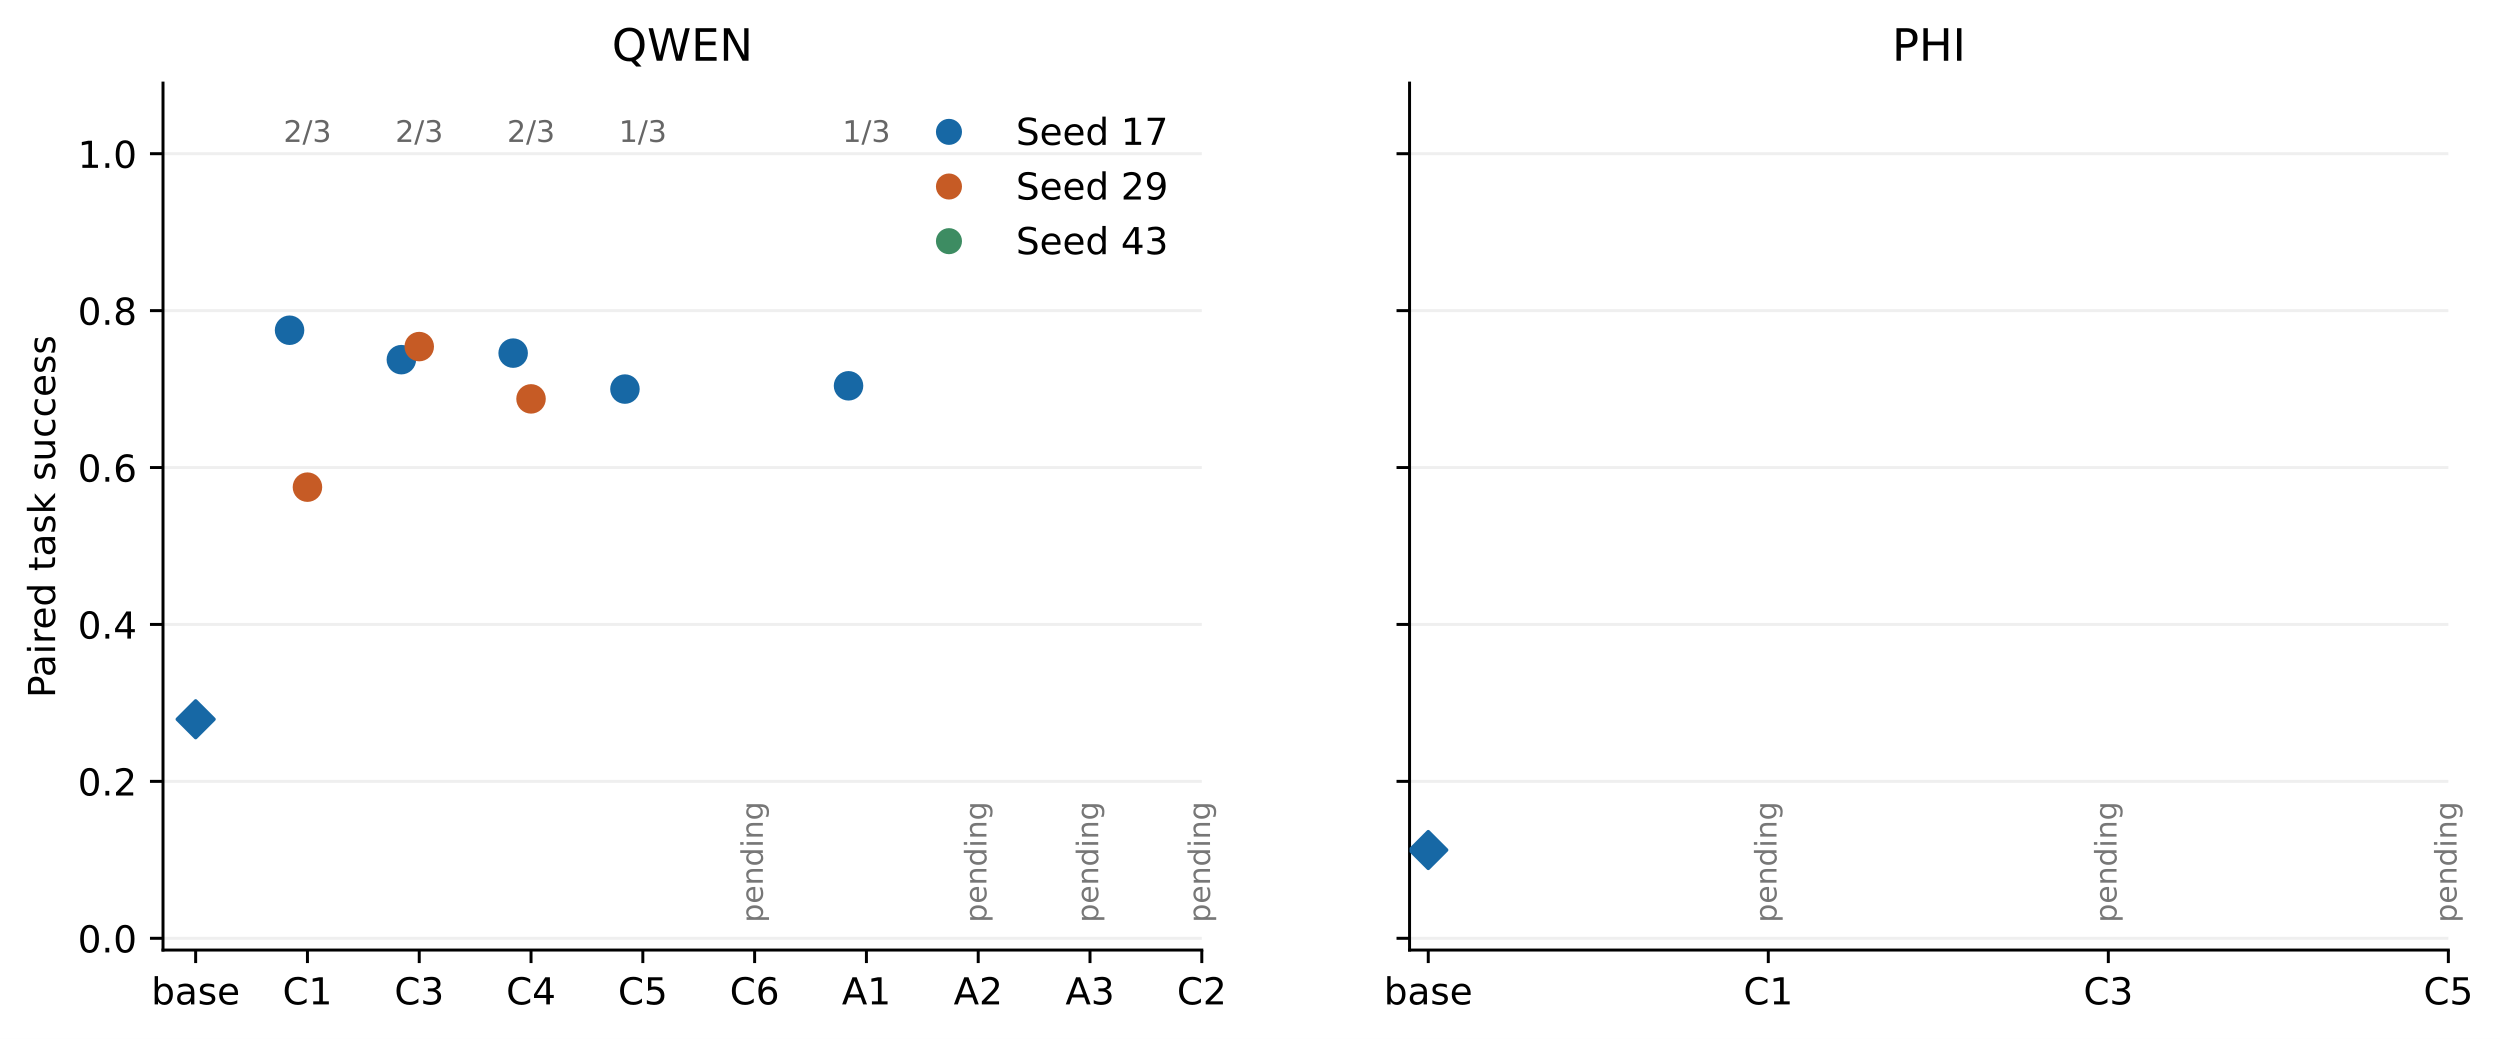
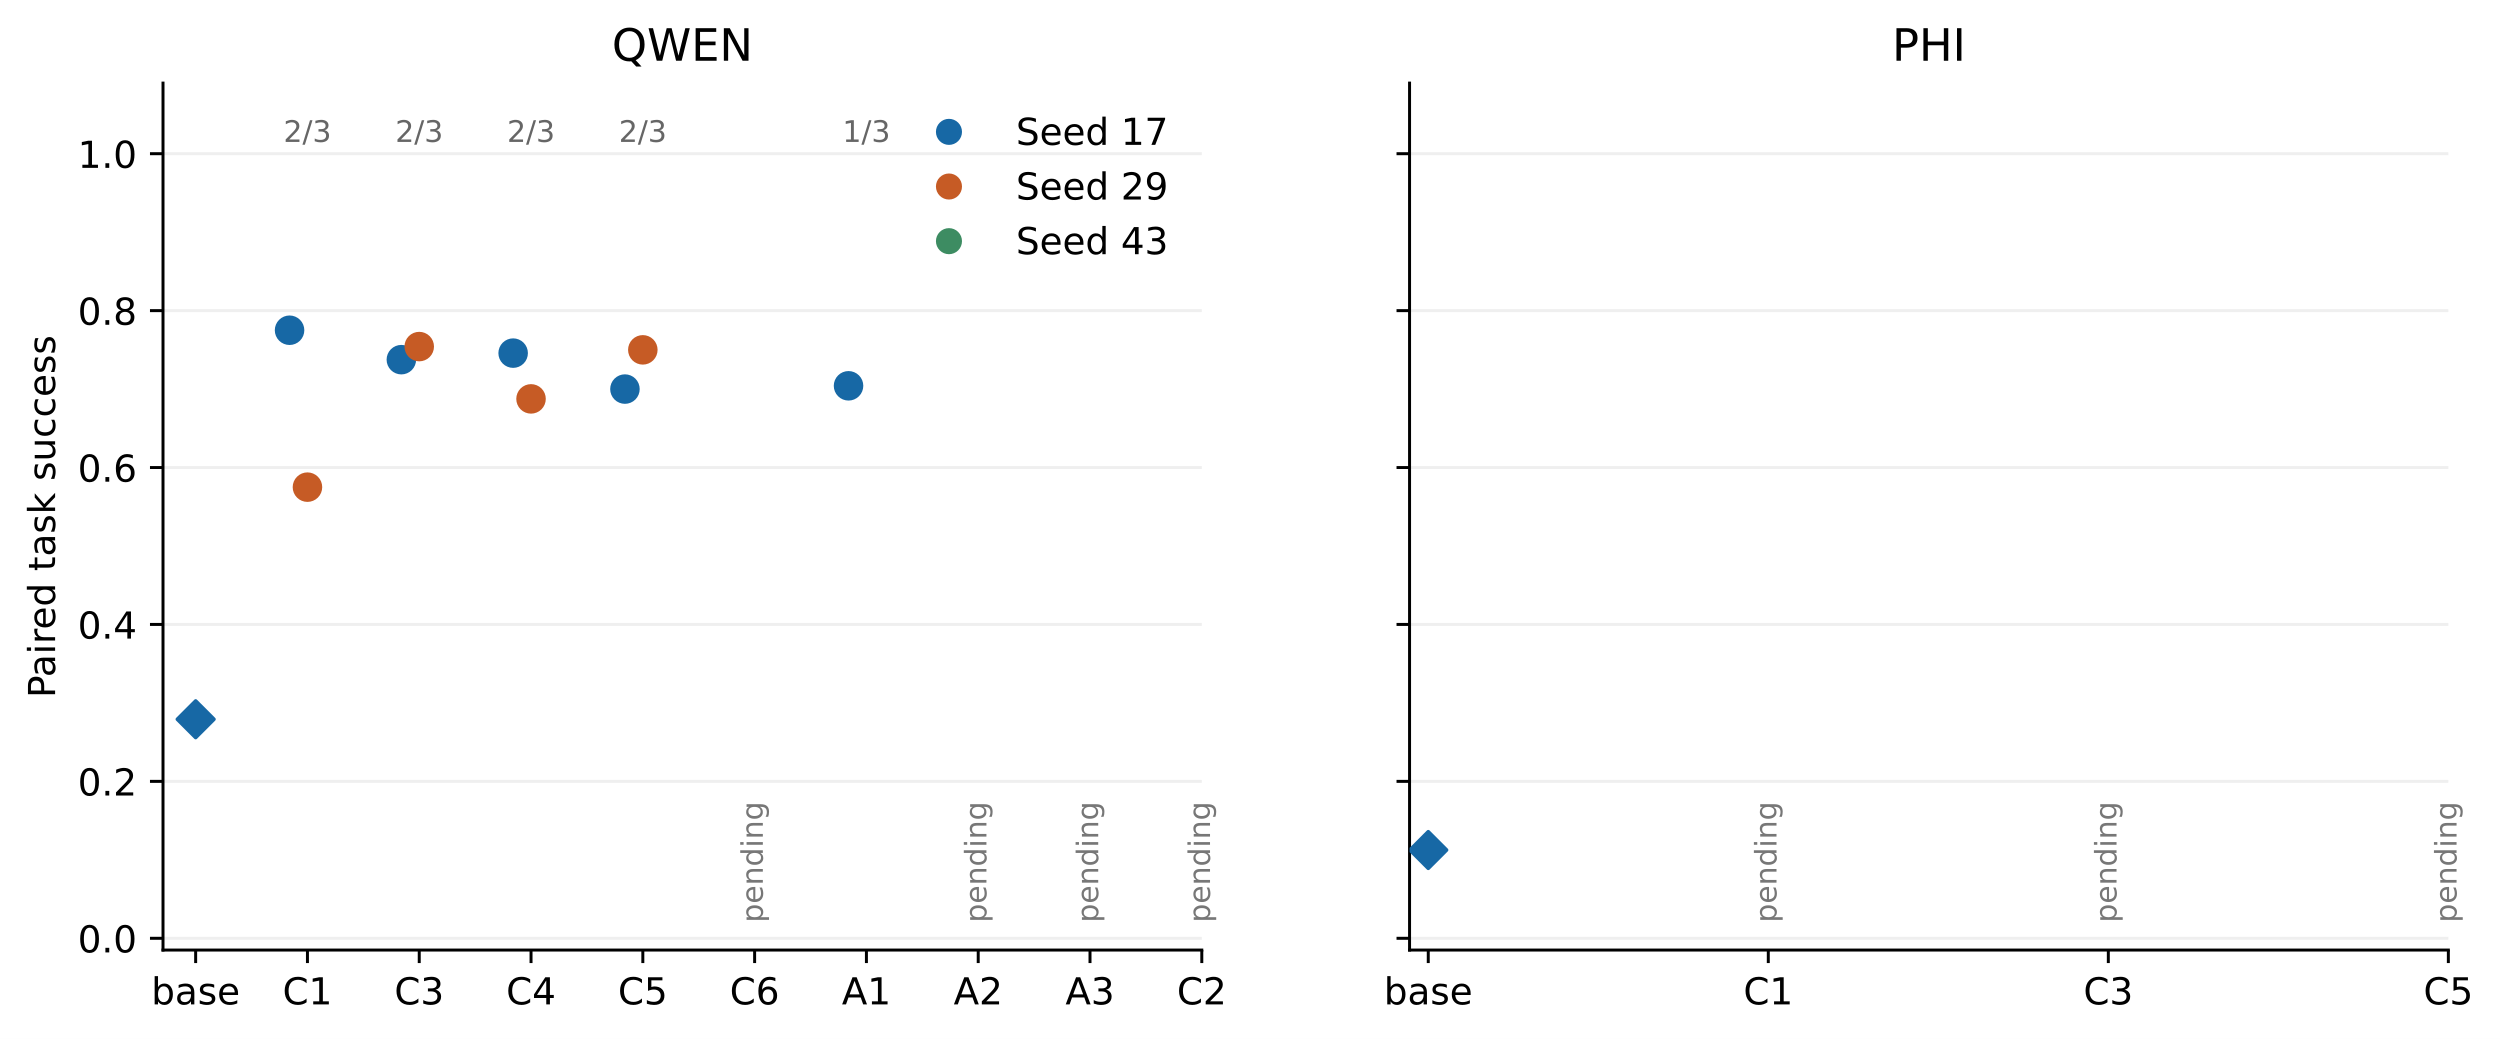
<svg xmlns="http://www.w3.org/2000/svg" xmlns:xlink="http://www.w3.org/1999/xlink" width="671.454pt" height="279.044pt" viewBox="0 0 671.454 279.044" version="1.1">
  <defs>
    <style type="text/css">*{stroke-linejoin: round; stroke-linecap: butt}</style>
  </defs>
  <g id="figure_1">
    <g id="patch_1">
      <path d="M 0 279.044 L 671.454 279.044 L 671.454 0 L 0 0 z " style="fill: #ffffff" />
    </g>
    <g id="axes_1">
      <g id="patch_2">
        <path d="M 43.781 255.166 L 322.781 255.166 L 322.781 22.318 L 43.781 22.318 z " style="fill: #ffffff" />
      </g>
      <g id="matplotlib.axis_1">
        <g id="xtick_1">
          <g id="line2d_1">
            <defs>
              <path id="m098933591a" d="M 0 0 L 0 3.5 " style="stroke: #000000; stroke-width: 0.8" />
            </defs>
            <g>
              <use xlink:href="#m098933591a" x="52.549" y="255.166" style="stroke: #000000; stroke-width: 0.8" />
            </g>
          </g>
          <g id="text_1">
            <g transform="translate(40.62926 269.7646) scale(0.1 -0.1)">
              <defs>
                <path id="DejaVuSans-62" d="M 3116 1747 Q 3116 2381 2855 2742 Q 2594 3103 2138 3103 Q 1681 3103 1420 2742 Q 1159 2381 1159 1747 Q 1159 1113 1420 752 Q 1681 391 2138 391 Q 2594 391 2855 752 Q 3116 1113 3116 1747 z M 1159 2969 Q 1341 3281 1617 3432 Q 1894 3584 2278 3584 Q 2916 3584 3314 3078 Q 3713 2572 3713 1747 Q 3713 922 3314 415 Q 2916 -91 2278 -91 Q 1894 -91 1617 61 Q 1341 213 1159 525 L 1159 0 L 581 0 L 581 4863 L 1159 4863 L 1159 2969 z " transform="scale(0.015625)" />
                <path id="DejaVuSans-61" d="M 2194 1759 Q 1497 1759 1228 1600 Q 959 1441 959 1056 Q 959 750 1161 570 Q 1363 391 1709 391 Q 2188 391 2477 730 Q 2766 1069 2766 1631 L 2766 1759 L 2194 1759 z M 3341 1997 L 3341 0 L 2766 0 L 2766 531 Q 2569 213 2275 61 Q 1981 -91 1556 -91 Q 1019 -91 701 211 Q 384 513 384 1019 Q 384 1609 779 1909 Q 1175 2209 1959 2209 L 2766 2209 L 2766 2266 Q 2766 2663 2505 2880 Q 2244 3097 1772 3097 Q 1472 3097 1187 3025 Q 903 2953 641 2809 L 641 3341 Q 956 3463 1253 3523 Q 1550 3584 1831 3584 Q 2591 3584 2966 3190 Q 3341 2797 3341 1997 z " transform="scale(0.015625)" />
                <path id="DejaVuSans-73" d="M 2834 3397 L 2834 2853 Q 2591 2978 2328 3040 Q 2066 3103 1784 3103 Q 1356 3103 1142 2972 Q 928 2841 928 2578 Q 928 2378 1081 2264 Q 1234 2150 1697 2047 L 1894 2003 Q 2506 1872 2764 1633 Q 3022 1394 3022 966 Q 3022 478 2636 193 Q 2250 -91 1575 -91 Q 1294 -91 989 -36 Q 684 19 347 128 L 347 722 Q 666 556 975 473 Q 1284 391 1588 391 Q 1994 391 2212 530 Q 2431 669 2431 922 Q 2431 1156 2273 1281 Q 2116 1406 1581 1522 L 1381 1569 Q 847 1681 609 1914 Q 372 2147 372 2553 Q 372 3047 722 3315 Q 1072 3584 1716 3584 Q 2034 3584 2315 3537 Q 2597 3491 2834 3397 z " transform="scale(0.015625)" />
                <path id="DejaVuSans-65" d="M 3597 1894 L 3597 1613 L 953 1613 Q 991 1019 1311 708 Q 1631 397 2203 397 Q 2534 397 2845 478 Q 3156 559 3463 722 L 3463 178 Q 3153 47 2828 -22 Q 2503 -91 2169 -91 Q 1331 -91 842 396 Q 353 884 353 1716 Q 353 2575 817 3079 Q 1281 3584 2069 3584 Q 2775 3584 3186 3129 Q 3597 2675 3597 1894 z M 3022 2063 Q 3016 2534 2758 2815 Q 2500 3097 2075 3097 Q 1594 3097 1305 2825 Q 1016 2553 972 2059 L 3022 2063 z " transform="scale(0.015625)" />
              </defs>
              <use xlink:href="#DejaVuSans-62" />
              <use xlink:href="#DejaVuSans-61" transform="translate(63.47656 0)" />
              <use xlink:href="#DejaVuSans-73" transform="translate(124.7559 0)" />
              <use xlink:href="#DejaVuSans-65" transform="translate(176.8555 0)" />
            </g>
          </g>
        </g>
        <g id="xtick_2">
          <g id="line2d_2">
            <g>
              <use xlink:href="#m098933591a" x="82.575" y="255.166" style="stroke: #000000; stroke-width: 0.8" />
            </g>
          </g>
          <g id="text_2">
            <g transform="translate(75.90196 269.7646) scale(0.1 -0.1)">
              <defs>
                <path id="DejaVuSans-43" d="M 4122 4306 L 4122 3641 Q 3803 3938 3442 4084 Q 3081 4231 2675 4231 Q 1875 4231 1450 3742 Q 1025 3253 1025 2328 Q 1025 1406 1450 917 Q 1875 428 2675 428 Q 3081 428 3442 575 Q 3803 722 4122 1019 L 4122 359 Q 3791 134 3420 21 Q 3050 -91 2638 -91 Q 1578 -91 968 557 Q 359 1206 359 2328 Q 359 3453 968 4101 Q 1578 4750 2638 4750 Q 3056 4750 3426 4639 Q 3797 4528 4122 4306 z " transform="scale(0.015625)" />
                <path id="DejaVuSans-31" d="M 794 531 L 1825 531 L 1825 4091 L 703 3866 L 703 4441 L 1819 4666 L 2450 4666 L 2450 531 L 3481 531 L 3481 0 L 794 0 L 794 531 z " transform="scale(0.015625)" />
              </defs>
              <use xlink:href="#DejaVuSans-43" />
              <use xlink:href="#DejaVuSans-31" transform="translate(69.82422 0)" />
            </g>
          </g>
        </g>
        <g id="xtick_3">
          <g id="line2d_3">
            <g>
              <use xlink:href="#m098933591a" x="112.6" y="255.166" style="stroke: #000000; stroke-width: 0.8" />
            </g>
          </g>
          <g id="text_3">
            <g transform="translate(105.9278 269.7646) scale(0.1 -0.1)">
              <defs>
                <path id="DejaVuSans-33" d="M 2597 2516 Q 3050 2419 3304 2112 Q 3559 1806 3559 1356 Q 3559 666 3084 287 Q 2609 -91 1734 -91 Q 1441 -91 1130 -33 Q 819 25 488 141 L 488 750 Q 750 597 1062 519 Q 1375 441 1716 441 Q 2309 441 2620 675 Q 2931 909 2931 1356 Q 2931 1769 2642 2001 Q 2353 2234 1838 2234 L 1294 2234 L 1294 2753 L 1863 2753 Q 2328 2753 2575 2939 Q 2822 3125 2822 3475 Q 2822 3834 2567 4026 Q 2313 4219 1838 4219 Q 1578 4219 1281 4162 Q 984 4106 628 3988 L 628 4550 Q 988 4650 1302 4700 Q 1616 4750 1894 4750 Q 2613 4750 3031 4423 Q 3450 4097 3450 3541 Q 3450 3153 3228 2886 Q 3006 2619 2597 2516 z " transform="scale(0.015625)" />
              </defs>
              <use xlink:href="#DejaVuSans-43" />
              <use xlink:href="#DejaVuSans-33" transform="translate(69.82422 0)" />
            </g>
          </g>
        </g>
        <g id="xtick_4">
          <g id="line2d_4">
            <g>
              <use xlink:href="#m098933591a" x="142.626" y="255.166" style="stroke: #000000; stroke-width: 0.8" />
            </g>
          </g>
          <g id="text_4">
            <g transform="translate(135.9536 269.7646) scale(0.1 -0.1)">
              <defs>
                <path id="DejaVuSans-34" d="M 2419 4116 L 825 1625 L 2419 1625 L 2419 4116 z M 2253 4666 L 3047 4666 L 3047 1625 L 3713 1625 L 3713 1100 L 3047 1100 L 3047 0 L 2419 0 L 2419 1100 L 313 1100 L 313 1709 L 2253 4666 z " transform="scale(0.015625)" />
              </defs>
              <use xlink:href="#DejaVuSans-43" />
              <use xlink:href="#DejaVuSans-34" transform="translate(69.82422 0)" />
            </g>
          </g>
        </g>
        <g id="xtick_5">
          <g id="line2d_5">
            <g>
              <use xlink:href="#m098933591a" x="172.652" y="255.166" style="stroke: #000000; stroke-width: 0.8" />
            </g>
          </g>
          <g id="text_5">
            <g transform="translate(165.9795 269.7646) scale(0.1 -0.1)">
              <defs>
                <path id="DejaVuSans-35" d="M 691 4666 L 3169 4666 L 3169 4134 L 1269 4134 L 1269 2991 Q 1406 3038 1543 3061 Q 1681 3084 1819 3084 Q 2600 3084 3056 2656 Q 3513 2228 3513 1497 Q 3513 744 3044 326 Q 2575 -91 1722 -91 Q 1428 -91 1123 -41 Q 819 9 494 109 L 494 744 Q 775 591 1075 516 Q 1375 441 1709 441 Q 2250 441 2565 725 Q 2881 1009 2881 1497 Q 2881 1984 2565 2268 Q 2250 2553 1709 2553 Q 1456 2553 1204 2497 Q 953 2441 691 2322 L 691 4666 z " transform="scale(0.015625)" />
              </defs>
              <use xlink:href="#DejaVuSans-43" />
              <use xlink:href="#DejaVuSans-35" transform="translate(69.82422 0)" />
            </g>
          </g>
        </g>
        <g id="xtick_6">
          <g id="line2d_6">
            <g>
              <use xlink:href="#m098933591a" x="202.678" y="255.166" style="stroke: #000000; stroke-width: 0.8" />
            </g>
          </g>
          <g id="text_6">
            <g transform="translate(196.0053 269.7646) scale(0.1 -0.1)">
              <defs>
                <path id="DejaVuSans-36" d="M 2113 2584 Q 1688 2584 1439 2293 Q 1191 2003 1191 1497 Q 1191 994 1439 701 Q 1688 409 2113 409 Q 2538 409 2786 701 Q 3034 994 3034 1497 Q 3034 2003 2786 2293 Q 2538 2584 2113 2584 z M 3366 4563 L 3366 3988 Q 3128 4100 2886 4159 Q 2644 4219 2406 4219 Q 1781 4219 1451 3797 Q 1122 3375 1075 2522 Q 1259 2794 1537 2939 Q 1816 3084 2150 3084 Q 2853 3084 3261 2657 Q 3669 2231 3669 1497 Q 3669 778 3244 343 Q 2819 -91 2113 -91 Q 1303 -91 875 529 Q 447 1150 447 2328 Q 447 3434 972 4092 Q 1497 4750 2381 4750 Q 2619 4750 2861 4703 Q 3103 4656 3366 4563 z " transform="scale(0.015625)" />
              </defs>
              <use xlink:href="#DejaVuSans-43" />
              <use xlink:href="#DejaVuSans-36" transform="translate(69.82422 0)" />
            </g>
          </g>
        </g>
        <g id="xtick_7">
          <g id="line2d_7">
            <g>
              <use xlink:href="#m098933591a" x="232.704" y="255.166" style="stroke: #000000; stroke-width: 0.8" />
            </g>
          </g>
          <g id="text_7">
            <g transform="translate(226.1022 269.7646) scale(0.1 -0.1)">
              <defs>
                <path id="DejaVuSans-41" d="M 2188 4044 L 1331 1722 L 3047 1722 L 2188 4044 z M 1831 4666 L 2547 4666 L 4325 0 L 3669 0 L 3244 1197 L 1141 1197 L 716 0 L 50 0 L 1831 4666 z " transform="scale(0.015625)" />
              </defs>
              <use xlink:href="#DejaVuSans-41" />
              <use xlink:href="#DejaVuSans-31" transform="translate(68.4082 0)" />
            </g>
          </g>
        </g>
        <g id="xtick_8">
          <g id="line2d_8">
            <g>
              <use xlink:href="#m098933591a" x="262.73" y="255.166" style="stroke: #000000; stroke-width: 0.8" />
            </g>
          </g>
          <g id="text_8">
            <g transform="translate(256.128 269.7646) scale(0.1 -0.1)">
              <defs>
                <path id="DejaVuSans-32" d="M 1228 531 L 3431 531 L 3431 0 L 469 0 L 469 531 Q 828 903 1448 1529 Q 2069 2156 2228 2338 Q 2531 2678 2651 2914 Q 2772 3150 2772 3378 Q 2772 3750 2511 3984 Q 2250 4219 1831 4219 Q 1534 4219 1204 4116 Q 875 4013 500 3803 L 500 4441 Q 881 4594 1212 4672 Q 1544 4750 1819 4750 Q 2544 4750 2975 4387 Q 3406 4025 3406 3419 Q 3406 3131 3298 2873 Q 3191 2616 2906 2266 Q 2828 2175 2409 1742 Q 1991 1309 1228 531 z " transform="scale(0.015625)" />
              </defs>
              <use xlink:href="#DejaVuSans-41" />
              <use xlink:href="#DejaVuSans-32" transform="translate(68.4082 0)" />
            </g>
          </g>
        </g>
        <g id="xtick_9">
          <g id="line2d_9">
            <g>
              <use xlink:href="#m098933591a" x="292.755" y="255.166" style="stroke: #000000; stroke-width: 0.8" />
            </g>
          </g>
          <g id="text_9">
            <g transform="translate(286.1539 269.7646) scale(0.1 -0.1)">
              <use xlink:href="#DejaVuSans-41" />
              <use xlink:href="#DejaVuSans-33" transform="translate(68.4082 0)" />
            </g>
          </g>
        </g>
        <g id="xtick_10">
          <g id="line2d_10">
            <g>
              <use xlink:href="#m098933591a" x="322.781" y="255.166" style="stroke: #000000; stroke-width: 0.8" />
            </g>
          </g>
          <g id="text_10">
            <g transform="translate(316.1086 269.7646) scale(0.1 -0.1)">
              <use xlink:href="#DejaVuSans-43" />
              <use xlink:href="#DejaVuSans-32" transform="translate(69.82422 0)" />
            </g>
          </g>
        </g>
      </g>
      <g id="matplotlib.axis_2">
        <g id="ytick_1">
          <g id="line2d_11">
            <path d="M 43.781 252.005 L 322.781 252.005 " clip-path="url(#p138b1270fc)" style="fill: none; stroke: #b0b0b0; stroke-opacity: 0.2; stroke-width: 0.8; stroke-linecap: square" />
          </g>
          <g id="line2d_12">
            <defs>
              <path id="m4ec9a240e3" d="M 0 0 L -3.5 0 " style="stroke: #000000; stroke-width: 0.8" />
            </defs>
            <g>
              <use xlink:href="#m4ec9a240e3" x="43.781" y="252.005" style="stroke: #000000; stroke-width: 0.8" />
            </g>
          </g>
          <g id="text_11">
            <g transform="translate(20.87813 255.8045) scale(0.1 -0.1)">
              <defs>
                <path id="DejaVuSans-30" d="M 2034 4250 Q 1547 4250 1301 3770 Q 1056 3291 1056 2328 Q 1056 1369 1301 889 Q 1547 409 2034 409 Q 2525 409 2770 889 Q 3016 1369 3016 2328 Q 3016 3291 2770 3770 Q 2525 4250 2034 4250 z M 2034 4750 Q 2819 4750 3233 4129 Q 3647 3509 3647 2328 Q 3647 1150 3233 529 Q 2819 -91 2034 -91 Q 1250 -91 836 529 Q 422 1150 422 2328 Q 422 3509 836 4129 Q 1250 4750 2034 4750 z " transform="scale(0.015625)" />
                <path id="DejaVuSans-2e" d="M 684 794 L 1344 794 L 1344 0 L 684 0 L 684 794 z " transform="scale(0.015625)" />
              </defs>
              <use xlink:href="#DejaVuSans-30" />
              <use xlink:href="#DejaVuSans-2e" transform="translate(63.62305 0)" />
              <use xlink:href="#DejaVuSans-30" transform="translate(95.41016 0)" />
            </g>
          </g>
        </g>
        <g id="ytick_2">
          <g id="line2d_13">
            <path d="M 43.781 209.861 L 322.781 209.861 " clip-path="url(#p138b1270fc)" style="fill: none; stroke: #b0b0b0; stroke-opacity: 0.2; stroke-width: 0.8; stroke-linecap: square" />
          </g>
          <g id="line2d_14">
            <g>
              <use xlink:href="#m4ec9a240e3" x="43.781" y="209.861" style="stroke: #000000; stroke-width: 0.8" />
            </g>
          </g>
          <g id="text_12">
            <g transform="translate(20.87813 213.6601) scale(0.1 -0.1)">
              <use xlink:href="#DejaVuSans-30" />
              <use xlink:href="#DejaVuSans-2e" transform="translate(63.62305 0)" />
              <use xlink:href="#DejaVuSans-32" transform="translate(95.41016 0)" />
            </g>
          </g>
        </g>
        <g id="ytick_3">
          <g id="line2d_15">
            <path d="M 43.781 167.716 L 322.781 167.716 " clip-path="url(#p138b1270fc)" style="fill: none; stroke: #b0b0b0; stroke-opacity: 0.2; stroke-width: 0.8; stroke-linecap: square" />
          </g>
          <g id="line2d_16">
            <g>
              <use xlink:href="#m4ec9a240e3" x="43.781" y="167.716" style="stroke: #000000; stroke-width: 0.8" />
            </g>
          </g>
          <g id="text_13">
            <g transform="translate(20.87813 171.5156) scale(0.1 -0.1)">
              <use xlink:href="#DejaVuSans-30" />
              <use xlink:href="#DejaVuSans-2e" transform="translate(63.62305 0)" />
              <use xlink:href="#DejaVuSans-34" transform="translate(95.41016 0)" />
            </g>
          </g>
        </g>
        <g id="ytick_4">
          <g id="line2d_17">
            <path d="M 43.781 125.572 L 322.781 125.572 " clip-path="url(#p138b1270fc)" style="fill: none; stroke: #b0b0b0; stroke-opacity: 0.2; stroke-width: 0.8; stroke-linecap: square" />
          </g>
          <g id="line2d_18">
            <g>
              <use xlink:href="#m4ec9a240e3" x="43.781" y="125.572" style="stroke: #000000; stroke-width: 0.8" />
            </g>
          </g>
          <g id="text_14">
            <g transform="translate(20.87813 129.3712) scale(0.1 -0.1)">
              <use xlink:href="#DejaVuSans-30" />
              <use xlink:href="#DejaVuSans-2e" transform="translate(63.62305 0)" />
              <use xlink:href="#DejaVuSans-36" transform="translate(95.41016 0)" />
            </g>
          </g>
        </g>
        <g id="ytick_5">
          <g id="line2d_19">
            <path d="M 43.781 83.428 L 322.781 83.428 " clip-path="url(#p138b1270fc)" style="fill: none; stroke: #b0b0b0; stroke-opacity: 0.2; stroke-width: 0.8; stroke-linecap: square" />
          </g>
          <g id="line2d_20">
            <g>
              <use xlink:href="#m4ec9a240e3" x="43.781" y="83.428" style="stroke: #000000; stroke-width: 0.8" />
            </g>
          </g>
          <g id="text_15">
            <g transform="translate(20.87813 87.22677) scale(0.1 -0.1)">
              <defs>
                <path id="DejaVuSans-38" d="M 2034 2216 Q 1584 2216 1326 1975 Q 1069 1734 1069 1313 Q 1069 891 1326 650 Q 1584 409 2034 409 Q 2484 409 2743 651 Q 3003 894 3003 1313 Q 3003 1734 2745 1975 Q 2488 2216 2034 2216 z M 1403 2484 Q 997 2584 770 2862 Q 544 3141 544 3541 Q 544 4100 942 4425 Q 1341 4750 2034 4750 Q 2731 4750 3128 4425 Q 3525 4100 3525 3541 Q 3525 3141 3298 2862 Q 3072 2584 2669 2484 Q 3125 2378 3379 2068 Q 3634 1759 3634 1313 Q 3634 634 3220 271 Q 2806 -91 2034 -91 Q 1263 -91 848 271 Q 434 634 434 1313 Q 434 1759 690 2068 Q 947 2378 1403 2484 z M 1172 3481 Q 1172 3119 1398 2916 Q 1625 2713 2034 2713 Q 2441 2713 2670 2916 Q 2900 3119 2900 3481 Q 2900 3844 2670 4047 Q 2441 4250 2034 4250 Q 1625 4250 1398 4047 Q 1172 3844 1172 3481 z " transform="scale(0.015625)" />
              </defs>
              <use xlink:href="#DejaVuSans-30" />
              <use xlink:href="#DejaVuSans-2e" transform="translate(63.62305 0)" />
              <use xlink:href="#DejaVuSans-38" transform="translate(95.41016 0)" />
            </g>
          </g>
        </g>
        <g id="ytick_6">
          <g id="line2d_21">
            <path d="M 43.781 41.283 L 322.781 41.283 " clip-path="url(#p138b1270fc)" style="fill: none; stroke: #b0b0b0; stroke-opacity: 0.2; stroke-width: 0.8; stroke-linecap: square" />
          </g>
          <g id="line2d_22">
            <g>
              <use xlink:href="#m4ec9a240e3" x="43.781" y="41.283" style="stroke: #000000; stroke-width: 0.8" />
            </g>
          </g>
          <g id="text_16">
            <g transform="translate(20.87813 45.08234) scale(0.1 -0.1)">
              <use xlink:href="#DejaVuSans-31" />
              <use xlink:href="#DejaVuSans-2e" transform="translate(63.62305 0)" />
              <use xlink:href="#DejaVuSans-30" transform="translate(95.41016 0)" />
            </g>
          </g>
        </g>
        <g id="text_17">
          <g transform="translate(14.79844 187.439) rotate(-90) scale(0.1 -0.1)">
            <defs>
              <path id="DejaVuSans-50" d="M 1259 4147 L 1259 2394 L 2053 2394 Q 2494 2394 2734 2622 Q 2975 2850 2975 3272 Q 2975 3691 2734 3919 Q 2494 4147 2053 4147 L 1259 4147 z M 628 4666 L 2053 4666 Q 2838 4666 3239 4311 Q 3641 3956 3641 3272 Q 3641 2581 3239 2228 Q 2838 1875 2053 1875 L 1259 1875 L 1259 0 L 628 0 L 628 4666 z " transform="scale(0.015625)" />
              <path id="DejaVuSans-69" d="M 603 3500 L 1178 3500 L 1178 0 L 603 0 L 603 3500 z M 603 4863 L 1178 4863 L 1178 4134 L 603 4134 L 603 4863 z " transform="scale(0.015625)" />
              <path id="DejaVuSans-72" d="M 2631 2963 Q 2534 3019 2420 3045 Q 2306 3072 2169 3072 Q 1681 3072 1420 2755 Q 1159 2438 1159 1844 L 1159 0 L 581 0 L 581 3500 L 1159 3500 L 1159 2956 Q 1341 3275 1631 3429 Q 1922 3584 2338 3584 Q 2397 3584 2469 3576 Q 2541 3569 2628 3553 L 2631 2963 z " transform="scale(0.015625)" />
              <path id="DejaVuSans-64" d="M 2906 2969 L 2906 4863 L 3481 4863 L 3481 0 L 2906 0 L 2906 525 Q 2725 213 2448 61 Q 2172 -91 1784 -91 Q 1150 -91 751 415 Q 353 922 353 1747 Q 353 2572 751 3078 Q 1150 3584 1784 3584 Q 2172 3584 2448 3432 Q 2725 3281 2906 2969 z M 947 1747 Q 947 1113 1208 752 Q 1469 391 1925 391 Q 2381 391 2643 752 Q 2906 1113 2906 1747 Q 2906 2381 2643 2742 Q 2381 3103 1925 3103 Q 1469 3103 1208 2742 Q 947 2381 947 1747 z " transform="scale(0.015625)" />
              <path id="DejaVuSans-20" transform="scale(0.015625)" />
              <path id="DejaVuSans-74" d="M 1172 4494 L 1172 3500 L 2356 3500 L 2356 3053 L 1172 3053 L 1172 1153 Q 1172 725 1289 603 Q 1406 481 1766 481 L 2356 481 L 2356 0 L 1766 0 Q 1100 0 847 248 Q 594 497 594 1153 L 594 3053 L 172 3053 L 172 3500 L 594 3500 L 594 4494 L 1172 4494 z " transform="scale(0.015625)" />
              <path id="DejaVuSans-6b" d="M 581 4863 L 1159 4863 L 1159 1991 L 2875 3500 L 3609 3500 L 1753 1863 L 3688 0 L 2938 0 L 1159 1709 L 1159 0 L 581 0 L 581 4863 z " transform="scale(0.015625)" />
              <path id="DejaVuSans-75" d="M 544 1381 L 544 3500 L 1119 3500 L 1119 1403 Q 1119 906 1312 657 Q 1506 409 1894 409 Q 2359 409 2629 706 Q 2900 1003 2900 1516 L 2900 3500 L 3475 3500 L 3475 0 L 2900 0 L 2900 538 Q 2691 219 2414 64 Q 2138 -91 1772 -91 Q 1169 -91 856 284 Q 544 659 544 1381 z M 1991 3584 L 1991 3584 z " transform="scale(0.015625)" />
              <path id="DejaVuSans-63" d="M 3122 3366 L 3122 2828 Q 2878 2963 2633 3030 Q 2388 3097 2138 3097 Q 1578 3097 1268 2742 Q 959 2388 959 1747 Q 959 1106 1268 751 Q 1578 397 2138 397 Q 2388 397 2633 464 Q 2878 531 3122 666 L 3122 134 Q 2881 22 2623 -34 Q 2366 -91 2075 -91 Q 1284 -91 818 406 Q 353 903 353 1747 Q 353 2603 823 3093 Q 1294 3584 2113 3584 Q 2378 3584 2631 3529 Q 2884 3475 3122 3366 z " transform="scale(0.015625)" />
            </defs>
            <use xlink:href="#DejaVuSans-50" />
            <use xlink:href="#DejaVuSans-61" transform="translate(55.80273 0)" />
            <use xlink:href="#DejaVuSans-69" transform="translate(117.082 0)" />
            <use xlink:href="#DejaVuSans-72" transform="translate(144.8652 0)" />
            <use xlink:href="#DejaVuSans-65" transform="translate(183.7285 0)" />
            <use xlink:href="#DejaVuSans-64" transform="translate(245.252 0)" />
            <use xlink:href="#DejaVuSans-20" transform="translate(308.7285 0)" />
            <use xlink:href="#DejaVuSans-74" transform="translate(340.5156 0)" />
            <use xlink:href="#DejaVuSans-61" transform="translate(379.7246 0)" />
            <use xlink:href="#DejaVuSans-73" transform="translate(441.0039 0)" />
            <use xlink:href="#DejaVuSans-6b" transform="translate(493.1035 0)" />
            <use xlink:href="#DejaVuSans-20" transform="translate(551.0137 0)" />
            <use xlink:href="#DejaVuSans-73" transform="translate(582.8008 0)" />
            <use xlink:href="#DejaVuSans-75" transform="translate(634.9004 0)" />
            <use xlink:href="#DejaVuSans-63" transform="translate(698.2793 0)" />
            <use xlink:href="#DejaVuSans-63" transform="translate(753.2598 0)" />
            <use xlink:href="#DejaVuSans-65" transform="translate(808.2402 0)" />
            <use xlink:href="#DejaVuSans-73" transform="translate(869.7637 0)" />
            <use xlink:href="#DejaVuSans-73" transform="translate(921.8633 0)" />
          </g>
        </g>
      </g>
      <g id="patch_3">
        <path d="M 43.781 255.166 L 43.781 22.318 " style="fill: none; stroke: #000000; stroke-width: 0.8; stroke-linejoin: miter; stroke-linecap: square" />
      </g>
      <g id="patch_4">
        <path d="M 43.781 255.166 L 322.781 255.166 " style="fill: none; stroke: #000000; stroke-width: 0.8; stroke-linejoin: miter; stroke-linecap: square" />
      </g>
      <g id="PathCollection_1">
        <defs>
          <path id="mabb3eb1488" d="M -0 4.899 L 4.899 0 L 0 -4.899 L -4.899 -0 z " style="stroke: #1768a5" />
        </defs>
        <g clip-path="url(#p138b1270fc)">
          <use xlink:href="#mabb3eb1488" x="52.549" y="193.179" style="fill: #1768a5; stroke: #1768a5" />
        </g>
      </g>
      <g id="PathCollection_2">
        <defs>
          <path id="md01d2115fd" d="M 0 3.464 C 0.919 3.464 1.8 3.099 2.449 2.449 C 3.099 1.8 3.464 0.919 3.464 0 C 3.464 -0.919 3.099 -1.8 2.449 -2.449 C 1.8 -3.099 0.919 -3.464 0 -3.464 C -0.919 -3.464 -1.8 -3.099 -2.449 -2.449 C -3.099 -1.8 -3.464 -0.919 -3.464 0 C -3.464 0.919 -3.099 1.8 -2.449 2.449 C -1.8 3.099 -0.919 3.464 0 3.464 z " style="stroke: #1768a5" />
        </defs>
        <g clip-path="url(#p138b1270fc)">
          <use xlink:href="#md01d2115fd" x="77.77" y="88.696" style="fill: #1768a5; stroke: #1768a5" />
        </g>
      </g>
      <g id="PathCollection_3">
        <defs>
          <path id="m8d87156b7b" d="M 0 3.464 C 0.919 3.464 1.8 3.099 2.449 2.449 C 3.099 1.8 3.464 0.919 3.464 0 C 3.464 -0.919 3.099 -1.8 2.449 -2.449 C 1.8 -3.099 0.919 -3.464 0 -3.464 C -0.919 -3.464 -1.8 -3.099 -2.449 -2.449 C -3.099 -1.8 -3.464 -0.919 -3.464 0 C -3.464 0.919 -3.099 1.8 -2.449 2.449 C -1.8 3.099 -0.919 3.464 0 3.464 z " style="stroke: #c65b25" />
        </defs>
        <g clip-path="url(#p138b1270fc)">
          <use xlink:href="#m8d87156b7b" x="82.575" y="130.84" style="fill: #c65b25; stroke: #c65b25" />
        </g>
      </g>
      <g id="text_18">
        <g style="fill: #666666" transform="translate(76.13712 38.12229) scale(0.08 -0.08)">
          <defs>
            <path id="DejaVuSans-2f" d="M 1625 4666 L 2156 4666 L 531 -594 L 0 -594 L 1625 4666 z " transform="scale(0.015625)" />
          </defs>
          <use xlink:href="#DejaVuSans-32" />
          <use xlink:href="#DejaVuSans-2f" transform="translate(63.62305 0)" />
          <use xlink:href="#DejaVuSans-33" transform="translate(97.31445 0)" />
        </g>
      </g>
      <g id="PathCollection_4">
        <g clip-path="url(#p138b1270fc)">
          <use xlink:href="#md01d2115fd" x="107.796" y="96.598" style="fill: #1768a5; stroke: #1768a5" />
        </g>
      </g>
      <g id="PathCollection_5">
        <g clip-path="url(#p138b1270fc)">
          <use xlink:href="#m8d87156b7b" x="112.6" y="93.086" style="fill: #c65b25; stroke: #c65b25" />
        </g>
      </g>
      <g id="text_19">
        <g style="fill: #666666" transform="translate(106.1629 38.12229) scale(0.08 -0.08)">
          <use xlink:href="#DejaVuSans-32" />
          <use xlink:href="#DejaVuSans-2f" transform="translate(63.62305 0)" />
          <use xlink:href="#DejaVuSans-33" transform="translate(97.31445 0)" />
        </g>
      </g>
      <g id="PathCollection_6">
        <g clip-path="url(#p138b1270fc)">
          <use xlink:href="#md01d2115fd" x="137.822" y="94.842" style="fill: #1768a5; stroke: #1768a5" />
        </g>
      </g>
      <g id="PathCollection_7">
        <g clip-path="url(#p138b1270fc)">
          <use xlink:href="#m8d87156b7b" x="142.626" y="107.134" style="fill: #c65b25; stroke: #c65b25" />
        </g>
      </g>
      <g id="text_20">
        <g style="fill: #666666" transform="translate(136.1888 38.12229) scale(0.08 -0.08)">
          <use xlink:href="#DejaVuSans-32" />
          <use xlink:href="#DejaVuSans-2f" transform="translate(63.62305 0)" />
          <use xlink:href="#DejaVuSans-33" transform="translate(97.31445 0)" />
        </g>
      </g>
      <g id="PathCollection_8">
        <g clip-path="url(#p138b1270fc)">
          <use xlink:href="#md01d2115fd" x="167.848" y="104.5" style="fill: #1768a5; stroke: #1768a5" />
        </g>
      </g>
+       <g id="PathCollection_9">
+         <g clip-path="url(#p138b1270fc)">
+           <use xlink:href="#m8d87156b7b" x="172.652" y="93.964" style="fill: #c65b25; stroke: #c65b25" />
+         </g>
+       </g>
      <g id="text_21">
        <g style="fill: #666666" transform="translate(166.2146 38.12229) scale(0.08 -0.08)">
-           <use xlink:href="#DejaVuSans-31" />
+           <use xlink:href="#DejaVuSans-32" />
          <use xlink:href="#DejaVuSans-2f" transform="translate(63.62305 0)" />
          <use xlink:href="#DejaVuSans-33" transform="translate(97.31445 0)" />
        </g>
      </g>
      <g id="text_22">
        <g style="fill: #777777" transform="translate(204.8854 247.7908) rotate(-90) scale(0.08 -0.08)">
          <defs>
            <path id="DejaVuSans-70" d="M 1159 525 L 1159 -1331 L 581 -1331 L 581 3500 L 1159 3500 L 1159 2969 Q 1341 3281 1617 3432 Q 1894 3584 2278 3584 Q 2916 3584 3314 3078 Q 3713 2572 3713 1747 Q 3713 922 3314 415 Q 2916 -91 2278 -91 Q 1894 -91 1617 61 Q 1341 213 1159 525 z M 3116 1747 Q 3116 2381 2855 2742 Q 2594 3103 2138 3103 Q 1681 3103 1420 2742 Q 1159 2381 1159 1747 Q 1159 1113 1420 752 Q 1681 391 2138 391 Q 2594 391 2855 752 Q 3116 1113 3116 1747 z " transform="scale(0.015625)" />
            <path id="DejaVuSans-6e" d="M 3513 2113 L 3513 0 L 2938 0 L 2938 2094 Q 2938 2591 2744 2837 Q 2550 3084 2163 3084 Q 1697 3084 1428 2787 Q 1159 2491 1159 1978 L 1159 0 L 581 0 L 581 3500 L 1159 3500 L 1159 2956 Q 1366 3272 1645 3428 Q 1925 3584 2291 3584 Q 2894 3584 3203 3211 Q 3513 2838 3513 2113 z " transform="scale(0.015625)" />
            <path id="DejaVuSans-67" d="M 2906 1791 Q 2906 2416 2648 2759 Q 2391 3103 1925 3103 Q 1463 3103 1205 2759 Q 947 2416 947 1791 Q 947 1169 1205 825 Q 1463 481 1925 481 Q 2391 481 2648 825 Q 2906 1169 2906 1791 z M 3481 434 Q 3481 -459 3084 -895 Q 2688 -1331 1869 -1331 Q 1566 -1331 1297 -1286 Q 1028 -1241 775 -1147 L 775 -588 Q 1028 -725 1275 -790 Q 1522 -856 1778 -856 Q 2344 -856 2625 -561 Q 2906 -266 2906 331 L 2906 616 Q 2728 306 2450 153 Q 2172 0 1784 0 Q 1141 0 747 490 Q 353 981 353 1791 Q 353 2603 747 3093 Q 1141 3584 1784 3584 Q 2172 3584 2450 3431 Q 2728 3278 2906 2969 L 2906 3500 L 3481 3500 L 3481 434 z " transform="scale(0.015625)" />
          </defs>
          <use xlink:href="#DejaVuSans-70" />
          <use xlink:href="#DejaVuSans-65" transform="translate(63.47656 0)" />
          <use xlink:href="#DejaVuSans-6e" transform="translate(125 0)" />
          <use xlink:href="#DejaVuSans-64" transform="translate(188.3789 0)" />
          <use xlink:href="#DejaVuSans-69" transform="translate(251.8555 0)" />
          <use xlink:href="#DejaVuSans-6e" transform="translate(279.6387 0)" />
          <use xlink:href="#DejaVuSans-67" transform="translate(343.0176 0)" />
        </g>
      </g>
-       <g id="PathCollection_9">
+       <g id="PathCollection_10">
        <g clip-path="url(#p138b1270fc)">
          <use xlink:href="#md01d2115fd" x="227.9" y="103.622" style="fill: #1768a5; stroke: #1768a5" />
        </g>
      </g>
      <g id="text_23">
        <g style="fill: #666666" transform="translate(226.2663 38.12229) scale(0.08 -0.08)">
          <use xlink:href="#DejaVuSans-31" />
          <use xlink:href="#DejaVuSans-2f" transform="translate(63.62305 0)" />
          <use xlink:href="#DejaVuSans-33" transform="translate(97.31445 0)" />
        </g>
      </g>
      <g id="text_24">
        <g style="fill: #777777" transform="translate(264.9371 247.7908) rotate(-90) scale(0.08 -0.08)">
          <use xlink:href="#DejaVuSans-70" />
          <use xlink:href="#DejaVuSans-65" transform="translate(63.47656 0)" />
          <use xlink:href="#DejaVuSans-6e" transform="translate(125 0)" />
          <use xlink:href="#DejaVuSans-64" transform="translate(188.3789 0)" />
          <use xlink:href="#DejaVuSans-69" transform="translate(251.8555 0)" />
          <use xlink:href="#DejaVuSans-6e" transform="translate(279.6387 0)" />
          <use xlink:href="#DejaVuSans-67" transform="translate(343.0176 0)" />
        </g>
      </g>
      <g id="text_25">
        <g style="fill: #777777" transform="translate(294.9629 247.7908) rotate(-90) scale(0.08 -0.08)">
          <use xlink:href="#DejaVuSans-70" />
          <use xlink:href="#DejaVuSans-65" transform="translate(63.47656 0)" />
          <use xlink:href="#DejaVuSans-6e" transform="translate(125 0)" />
          <use xlink:href="#DejaVuSans-64" transform="translate(188.3789 0)" />
          <use xlink:href="#DejaVuSans-69" transform="translate(251.8555 0)" />
          <use xlink:href="#DejaVuSans-6e" transform="translate(279.6387 0)" />
          <use xlink:href="#DejaVuSans-67" transform="translate(343.0176 0)" />
        </g>
      </g>
      <g id="text_26">
        <g style="fill: #777777" transform="translate(324.9887 247.7908) rotate(-90) scale(0.08 -0.08)">
          <use xlink:href="#DejaVuSans-70" />
          <use xlink:href="#DejaVuSans-65" transform="translate(63.47656 0)" />
          <use xlink:href="#DejaVuSans-6e" transform="translate(125 0)" />
          <use xlink:href="#DejaVuSans-64" transform="translate(188.3789 0)" />
          <use xlink:href="#DejaVuSans-69" transform="translate(251.8555 0)" />
          <use xlink:href="#DejaVuSans-6e" transform="translate(279.6387 0)" />
          <use xlink:href="#DejaVuSans-67" transform="translate(343.0176 0)" />
        </g>
      </g>
      <g id="text_27">
        <g transform="translate(164.3456 16.31812) scale(0.12 -0.12)">
          <defs>
            <path id="DejaVuSans-51" d="M 2522 4238 Q 1834 4238 1429 3725 Q 1025 3213 1025 2328 Q 1025 1447 1429 934 Q 1834 422 2522 422 Q 3209 422 3611 934 Q 4013 1447 4013 2328 Q 4013 3213 3611 3725 Q 3209 4238 2522 4238 z M 3406 84 L 4238 -825 L 3475 -825 L 2784 -78 Q 2681 -84 2626 -87 Q 2572 -91 2522 -91 Q 1538 -91 948 567 Q 359 1225 359 2328 Q 359 3434 948 4092 Q 1538 4750 2522 4750 Q 3503 4750 4090 4092 Q 4678 3434 4678 2328 Q 4678 1516 4351 937 Q 4025 359 3406 84 z " transform="scale(0.015625)" />
            <path id="DejaVuSans-57" d="M 213 4666 L 850 4666 L 1831 722 L 2809 4666 L 3519 4666 L 4500 722 L 5478 4666 L 6119 4666 L 4947 0 L 4153 0 L 3169 4050 L 2175 0 L 1381 0 L 213 4666 z " transform="scale(0.015625)" />
            <path id="DejaVuSans-45" d="M 628 4666 L 3578 4666 L 3578 4134 L 1259 4134 L 1259 2753 L 3481 2753 L 3481 2222 L 1259 2222 L 1259 531 L 3634 531 L 3634 0 L 628 0 L 628 4666 z " transform="scale(0.015625)" />
            <path id="DejaVuSans-4e" d="M 628 4666 L 1478 4666 L 3547 763 L 3547 4666 L 4159 4666 L 4159 0 L 3309 0 L 1241 3903 L 1241 0 L 628 0 L 628 4666 z " transform="scale(0.015625)" />
          </defs>
          <use xlink:href="#DejaVuSans-51" />
          <use xlink:href="#DejaVuSans-57" transform="translate(78.71094 0)" />
          <use xlink:href="#DejaVuSans-45" transform="translate(177.5879 0)" />
          <use xlink:href="#DejaVuSans-4e" transform="translate(240.7715 0)" />
        </g>
      </g>
      <g id="legend_1">
        <g id="line2d_23">
          <defs>
            <path id="m81caef323a" d="M 0 3 C 0.796 3 1.559 2.684 2.121 2.121 C 2.684 1.559 3 0.796 3 0 C 3 -0.796 2.684 -1.559 2.121 -2.121 C 1.559 -2.684 0.796 -3 0 -3 C -0.796 -3 -1.559 -2.684 -2.121 -2.121 C -2.684 -1.559 -3 -0.796 -3 0 C -3 0.796 -2.684 1.559 -2.121 2.121 C -1.559 2.684 -0.796 3 0 3 z " style="stroke: #1768a5" />
          </defs>
          <g>
            <use xlink:href="#m81caef323a" x="254.875" y="35.417" style="fill: #1768a5; stroke: #1768a5" />
          </g>
        </g>
        <g id="text_28">
          <g transform="translate(272.875 38.91656) scale(0.1 -0.1)">
            <defs>
              <path id="DejaVuSans-53" d="M 3425 4513 L 3425 3897 Q 3066 4069 2747 4153 Q 2428 4238 2131 4238 Q 1616 4238 1336 4038 Q 1056 3838 1056 3469 Q 1056 3159 1242 3001 Q 1428 2844 1947 2747 L 2328 2669 Q 3034 2534 3370 2195 Q 3706 1856 3706 1288 Q 3706 609 3251 259 Q 2797 -91 1919 -91 Q 1588 -91 1214 -16 Q 841 59 441 206 L 441 856 Q 825 641 1194 531 Q 1563 422 1919 422 Q 2459 422 2753 634 Q 3047 847 3047 1241 Q 3047 1584 2836 1778 Q 2625 1972 2144 2069 L 1759 2144 Q 1053 2284 737 2584 Q 422 2884 422 3419 Q 422 4038 858 4394 Q 1294 4750 2059 4750 Q 2388 4750 2728 4690 Q 3069 4631 3425 4513 z " transform="scale(0.015625)" />
              <path id="DejaVuSans-37" d="M 525 4666 L 3525 4666 L 3525 4397 L 1831 0 L 1172 0 L 2766 4134 L 525 4134 L 525 4666 z " transform="scale(0.015625)" />
            </defs>
            <use xlink:href="#DejaVuSans-53" />
            <use xlink:href="#DejaVuSans-65" transform="translate(63.47656 0)" />
            <use xlink:href="#DejaVuSans-65" transform="translate(125 0)" />
            <use xlink:href="#DejaVuSans-64" transform="translate(186.5234 0)" />
            <use xlink:href="#DejaVuSans-20" transform="translate(250 0)" />
            <use xlink:href="#DejaVuSans-31" transform="translate(281.7871 0)" />
            <use xlink:href="#DejaVuSans-37" transform="translate(345.4102 0)" />
          </g>
        </g>
        <g id="line2d_24">
          <defs>
            <path id="m286a26eeae" d="M 0 3 C 0.796 3 1.559 2.684 2.121 2.121 C 2.684 1.559 3 0.796 3 0 C 3 -0.796 2.684 -1.559 2.121 -2.121 C 1.559 -2.684 0.796 -3 0 -3 C -0.796 -3 -1.559 -2.684 -2.121 -2.121 C -2.684 -1.559 -3 -0.796 -3 0 C -3 0.796 -2.684 1.559 -2.121 2.121 C -1.559 2.684 -0.796 3 0 3 z " style="stroke: #c65b25" />
          </defs>
          <g>
            <use xlink:href="#m286a26eeae" x="254.875" y="50.095" style="fill: #c65b25; stroke: #c65b25" />
          </g>
        </g>
        <g id="text_29">
          <g transform="translate(272.875 53.59469) scale(0.1 -0.1)">
            <defs>
              <path id="DejaVuSans-39" d="M 703 97 L 703 672 Q 941 559 1184 500 Q 1428 441 1663 441 Q 2288 441 2617 861 Q 2947 1281 2994 2138 Q 2813 1869 2534 1725 Q 2256 1581 1919 1581 Q 1219 1581 811 2004 Q 403 2428 403 3163 Q 403 3881 828 4315 Q 1253 4750 1959 4750 Q 2769 4750 3195 4129 Q 3622 3509 3622 2328 Q 3622 1225 3098 567 Q 2575 -91 1691 -91 Q 1453 -91 1209 -44 Q 966 3 703 97 z M 1959 2075 Q 2384 2075 2632 2365 Q 2881 2656 2881 3163 Q 2881 3666 2632 3958 Q 2384 4250 1959 4250 Q 1534 4250 1286 3958 Q 1038 3666 1038 3163 Q 1038 2656 1286 2365 Q 1534 2075 1959 2075 z " transform="scale(0.015625)" />
            </defs>
            <use xlink:href="#DejaVuSans-53" />
            <use xlink:href="#DejaVuSans-65" transform="translate(63.47656 0)" />
            <use xlink:href="#DejaVuSans-65" transform="translate(125 0)" />
            <use xlink:href="#DejaVuSans-64" transform="translate(186.5234 0)" />
            <use xlink:href="#DejaVuSans-20" transform="translate(250 0)" />
            <use xlink:href="#DejaVuSans-32" transform="translate(281.7871 0)" />
            <use xlink:href="#DejaVuSans-39" transform="translate(345.4102 0)" />
          </g>
        </g>
        <g id="line2d_25">
          <defs>
            <path id="m053089b690" d="M 0 3 C 0.796 3 1.559 2.684 2.121 2.121 C 2.684 1.559 3 0.796 3 0 C 3 -0.796 2.684 -1.559 2.121 -2.121 C 1.559 -2.684 0.796 -3 0 -3 C -0.796 -3 -1.559 -2.684 -2.121 -2.121 C -2.684 -1.559 -3 -0.796 -3 0 C -3 0.796 -2.684 1.559 -2.121 2.121 C -1.559 2.684 -0.796 3 0 3 z " style="stroke: #3d8c62" />
          </defs>
          <g>
            <use xlink:href="#m053089b690" x="254.875" y="64.773" style="fill: #3d8c62; stroke: #3d8c62" />
          </g>
        </g>
        <g id="text_30">
          <g transform="translate(272.875 68.27281) scale(0.1 -0.1)">
            <use xlink:href="#DejaVuSans-53" />
            <use xlink:href="#DejaVuSans-65" transform="translate(63.47656 0)" />
            <use xlink:href="#DejaVuSans-65" transform="translate(125 0)" />
            <use xlink:href="#DejaVuSans-64" transform="translate(186.5234 0)" />
            <use xlink:href="#DejaVuSans-20" transform="translate(250 0)" />
            <use xlink:href="#DejaVuSans-34" transform="translate(281.7871 0)" />
            <use xlink:href="#DejaVuSans-33" transform="translate(345.4102 0)" />
          </g>
        </g>
      </g>
    </g>
    <g id="axes_2">
      <g id="patch_5">
        <path d="M 378.581 255.166 L 657.581 255.166 L 657.581 22.318 L 378.581 22.318 z " style="fill: #ffffff" />
      </g>
      <g id="matplotlib.axis_3">
        <g id="xtick_11">
          <g id="line2d_26">
            <g>
              <use xlink:href="#m098933591a" x="383.604" y="255.166" style="stroke: #000000; stroke-width: 0.8" />
            </g>
          </g>
          <g id="text_31">
            <g transform="translate(371.6846 269.7646) scale(0.1 -0.1)">
              <use xlink:href="#DejaVuSans-62" />
              <use xlink:href="#DejaVuSans-61" transform="translate(63.47656 0)" />
              <use xlink:href="#DejaVuSans-73" transform="translate(124.7559 0)" />
              <use xlink:href="#DejaVuSans-65" transform="translate(176.8555 0)" />
            </g>
          </g>
        </g>
        <g id="xtick_12">
          <g id="line2d_27">
            <g>
              <use xlink:href="#m098933591a" x="474.93" y="255.166" style="stroke: #000000; stroke-width: 0.8" />
            </g>
          </g>
          <g id="text_32">
            <g transform="translate(468.2572 269.7646) scale(0.1 -0.1)">
              <use xlink:href="#DejaVuSans-43" />
              <use xlink:href="#DejaVuSans-31" transform="translate(69.82422 0)" />
            </g>
          </g>
        </g>
        <g id="xtick_13">
          <g id="line2d_28">
            <g>
              <use xlink:href="#m098933591a" x="566.256" y="255.166" style="stroke: #000000; stroke-width: 0.8" />
            </g>
          </g>
          <g id="text_33">
            <g transform="translate(559.5829 269.7646) scale(0.1 -0.1)">
              <use xlink:href="#DejaVuSans-43" />
              <use xlink:href="#DejaVuSans-33" transform="translate(69.82422 0)" />
            </g>
          </g>
        </g>
        <g id="xtick_14">
          <g id="line2d_29">
            <g>
              <use xlink:href="#m098933591a" x="657.581" y="255.166" style="stroke: #000000; stroke-width: 0.8" />
            </g>
          </g>
          <g id="text_34">
            <g transform="translate(650.9086 269.7646) scale(0.1 -0.1)">
              <use xlink:href="#DejaVuSans-43" />
              <use xlink:href="#DejaVuSans-35" transform="translate(69.82422 0)" />
            </g>
          </g>
        </g>
      </g>
      <g id="matplotlib.axis_4">
        <g id="ytick_7">
          <g id="line2d_30">
            <path d="M 378.581 252.005 L 657.581 252.005 " clip-path="url(#p6b596af345)" style="fill: none; stroke: #b0b0b0; stroke-opacity: 0.2; stroke-width: 0.8; stroke-linecap: square" />
          </g>
          <g id="line2d_31">
            <g>
              <use xlink:href="#m4ec9a240e3" x="378.581" y="252.005" style="stroke: #000000; stroke-width: 0.8" />
            </g>
          </g>
        </g>
        <g id="ytick_8">
          <g id="line2d_32">
            <path d="M 378.581 209.861 L 657.581 209.861 " clip-path="url(#p6b596af345)" style="fill: none; stroke: #b0b0b0; stroke-opacity: 0.2; stroke-width: 0.8; stroke-linecap: square" />
          </g>
          <g id="line2d_33">
            <g>
              <use xlink:href="#m4ec9a240e3" x="378.581" y="209.861" style="stroke: #000000; stroke-width: 0.8" />
            </g>
          </g>
        </g>
        <g id="ytick_9">
          <g id="line2d_34">
            <path d="M 378.581 167.716 L 657.581 167.716 " clip-path="url(#p6b596af345)" style="fill: none; stroke: #b0b0b0; stroke-opacity: 0.2; stroke-width: 0.8; stroke-linecap: square" />
          </g>
          <g id="line2d_35">
            <g>
              <use xlink:href="#m4ec9a240e3" x="378.581" y="167.716" style="stroke: #000000; stroke-width: 0.8" />
            </g>
          </g>
        </g>
        <g id="ytick_10">
          <g id="line2d_36">
            <path d="M 378.581 125.572 L 657.581 125.572 " clip-path="url(#p6b596af345)" style="fill: none; stroke: #b0b0b0; stroke-opacity: 0.2; stroke-width: 0.8; stroke-linecap: square" />
          </g>
          <g id="line2d_37">
            <g>
              <use xlink:href="#m4ec9a240e3" x="378.581" y="125.572" style="stroke: #000000; stroke-width: 0.8" />
            </g>
          </g>
        </g>
        <g id="ytick_11">
          <g id="line2d_38">
            <path d="M 378.581 83.428 L 657.581 83.428 " clip-path="url(#p6b596af345)" style="fill: none; stroke: #b0b0b0; stroke-opacity: 0.2; stroke-width: 0.8; stroke-linecap: square" />
          </g>
          <g id="line2d_39">
            <g>
              <use xlink:href="#m4ec9a240e3" x="378.581" y="83.428" style="stroke: #000000; stroke-width: 0.8" />
            </g>
          </g>
        </g>
        <g id="ytick_12">
          <g id="line2d_40">
            <path d="M 378.581 41.283 L 657.581 41.283 " clip-path="url(#p6b596af345)" style="fill: none; stroke: #b0b0b0; stroke-opacity: 0.2; stroke-width: 0.8; stroke-linecap: square" />
          </g>
          <g id="line2d_41">
            <g>
              <use xlink:href="#m4ec9a240e3" x="378.581" y="41.283" style="stroke: #000000; stroke-width: 0.8" />
            </g>
          </g>
        </g>
      </g>
      <g id="patch_6">
        <path d="M 378.581 255.166 L 378.581 22.318 " style="fill: none; stroke: #000000; stroke-width: 0.8; stroke-linejoin: miter; stroke-linecap: square" />
      </g>
      <g id="patch_7">
        <path d="M 378.581 255.166 L 657.581 255.166 " style="fill: none; stroke: #000000; stroke-width: 0.8; stroke-linejoin: miter; stroke-linecap: square" />
      </g>
-       <g id="PathCollection_10">
+       <g id="PathCollection_11">
        <g clip-path="url(#p6b596af345)">
          <use xlink:href="#mabb3eb1488" x="383.604" y="228.299" style="fill: #1768a5; stroke: #1768a5" />
        </g>
      </g>
      <g id="text_35">
        <g style="fill: #777777" transform="translate(477.1374 247.7908) rotate(-90) scale(0.08 -0.08)">
          <use xlink:href="#DejaVuSans-70" />
          <use xlink:href="#DejaVuSans-65" transform="translate(63.47656 0)" />
          <use xlink:href="#DejaVuSans-6e" transform="translate(125 0)" />
          <use xlink:href="#DejaVuSans-64" transform="translate(188.3789 0)" />
          <use xlink:href="#DejaVuSans-69" transform="translate(251.8555 0)" />
          <use xlink:href="#DejaVuSans-6e" transform="translate(279.6387 0)" />
          <use xlink:href="#DejaVuSans-67" transform="translate(343.0176 0)" />
        </g>
      </g>
      <g id="text_36">
        <g style="fill: #777777" transform="translate(568.4631 247.7908) rotate(-90) scale(0.08 -0.08)">
          <use xlink:href="#DejaVuSans-70" />
          <use xlink:href="#DejaVuSans-65" transform="translate(63.47656 0)" />
          <use xlink:href="#DejaVuSans-6e" transform="translate(125 0)" />
          <use xlink:href="#DejaVuSans-64" transform="translate(188.3789 0)" />
          <use xlink:href="#DejaVuSans-69" transform="translate(251.8555 0)" />
          <use xlink:href="#DejaVuSans-6e" transform="translate(279.6387 0)" />
          <use xlink:href="#DejaVuSans-67" transform="translate(343.0176 0)" />
        </g>
      </g>
      <g id="text_37">
        <g style="fill: #777777" transform="translate(659.7888 247.7908) rotate(-90) scale(0.08 -0.08)">
          <use xlink:href="#DejaVuSans-70" />
          <use xlink:href="#DejaVuSans-65" transform="translate(63.47656 0)" />
          <use xlink:href="#DejaVuSans-6e" transform="translate(125 0)" />
          <use xlink:href="#DejaVuSans-64" transform="translate(188.3789 0)" />
          <use xlink:href="#DejaVuSans-69" transform="translate(251.8555 0)" />
          <use xlink:href="#DejaVuSans-6e" transform="translate(279.6387 0)" />
          <use xlink:href="#DejaVuSans-67" transform="translate(343.0176 0)" />
        </g>
      </g>
      <g id="text_38">
        <g transform="translate(508.1812 16.31812) scale(0.12 -0.12)">
          <defs>
            <path id="DejaVuSans-48" d="M 628 4666 L 1259 4666 L 1259 2753 L 3553 2753 L 3553 4666 L 4184 4666 L 4184 0 L 3553 0 L 3553 2222 L 1259 2222 L 1259 0 L 628 0 L 628 4666 z " transform="scale(0.015625)" />
            <path id="DejaVuSans-49" d="M 628 4666 L 1259 4666 L 1259 0 L 628 0 L 628 4666 z " transform="scale(0.015625)" />
          </defs>
          <use xlink:href="#DejaVuSans-50" />
          <use xlink:href="#DejaVuSans-48" transform="translate(60.30273 0)" />
          <use xlink:href="#DejaVuSans-49" transform="translate(135.498 0)" />
        </g>
      </g>
    </g>
  </g>
  <defs>
    <clipPath id="p138b1270fc">
      <rect x="43.781" y="22.318" width="279" height="232.848" />
    </clipPath>
    <clipPath id="p6b596af345">
      <rect x="378.581" y="22.318" width="279" height="232.848" />
    </clipPath>
  </defs>
</svg>
